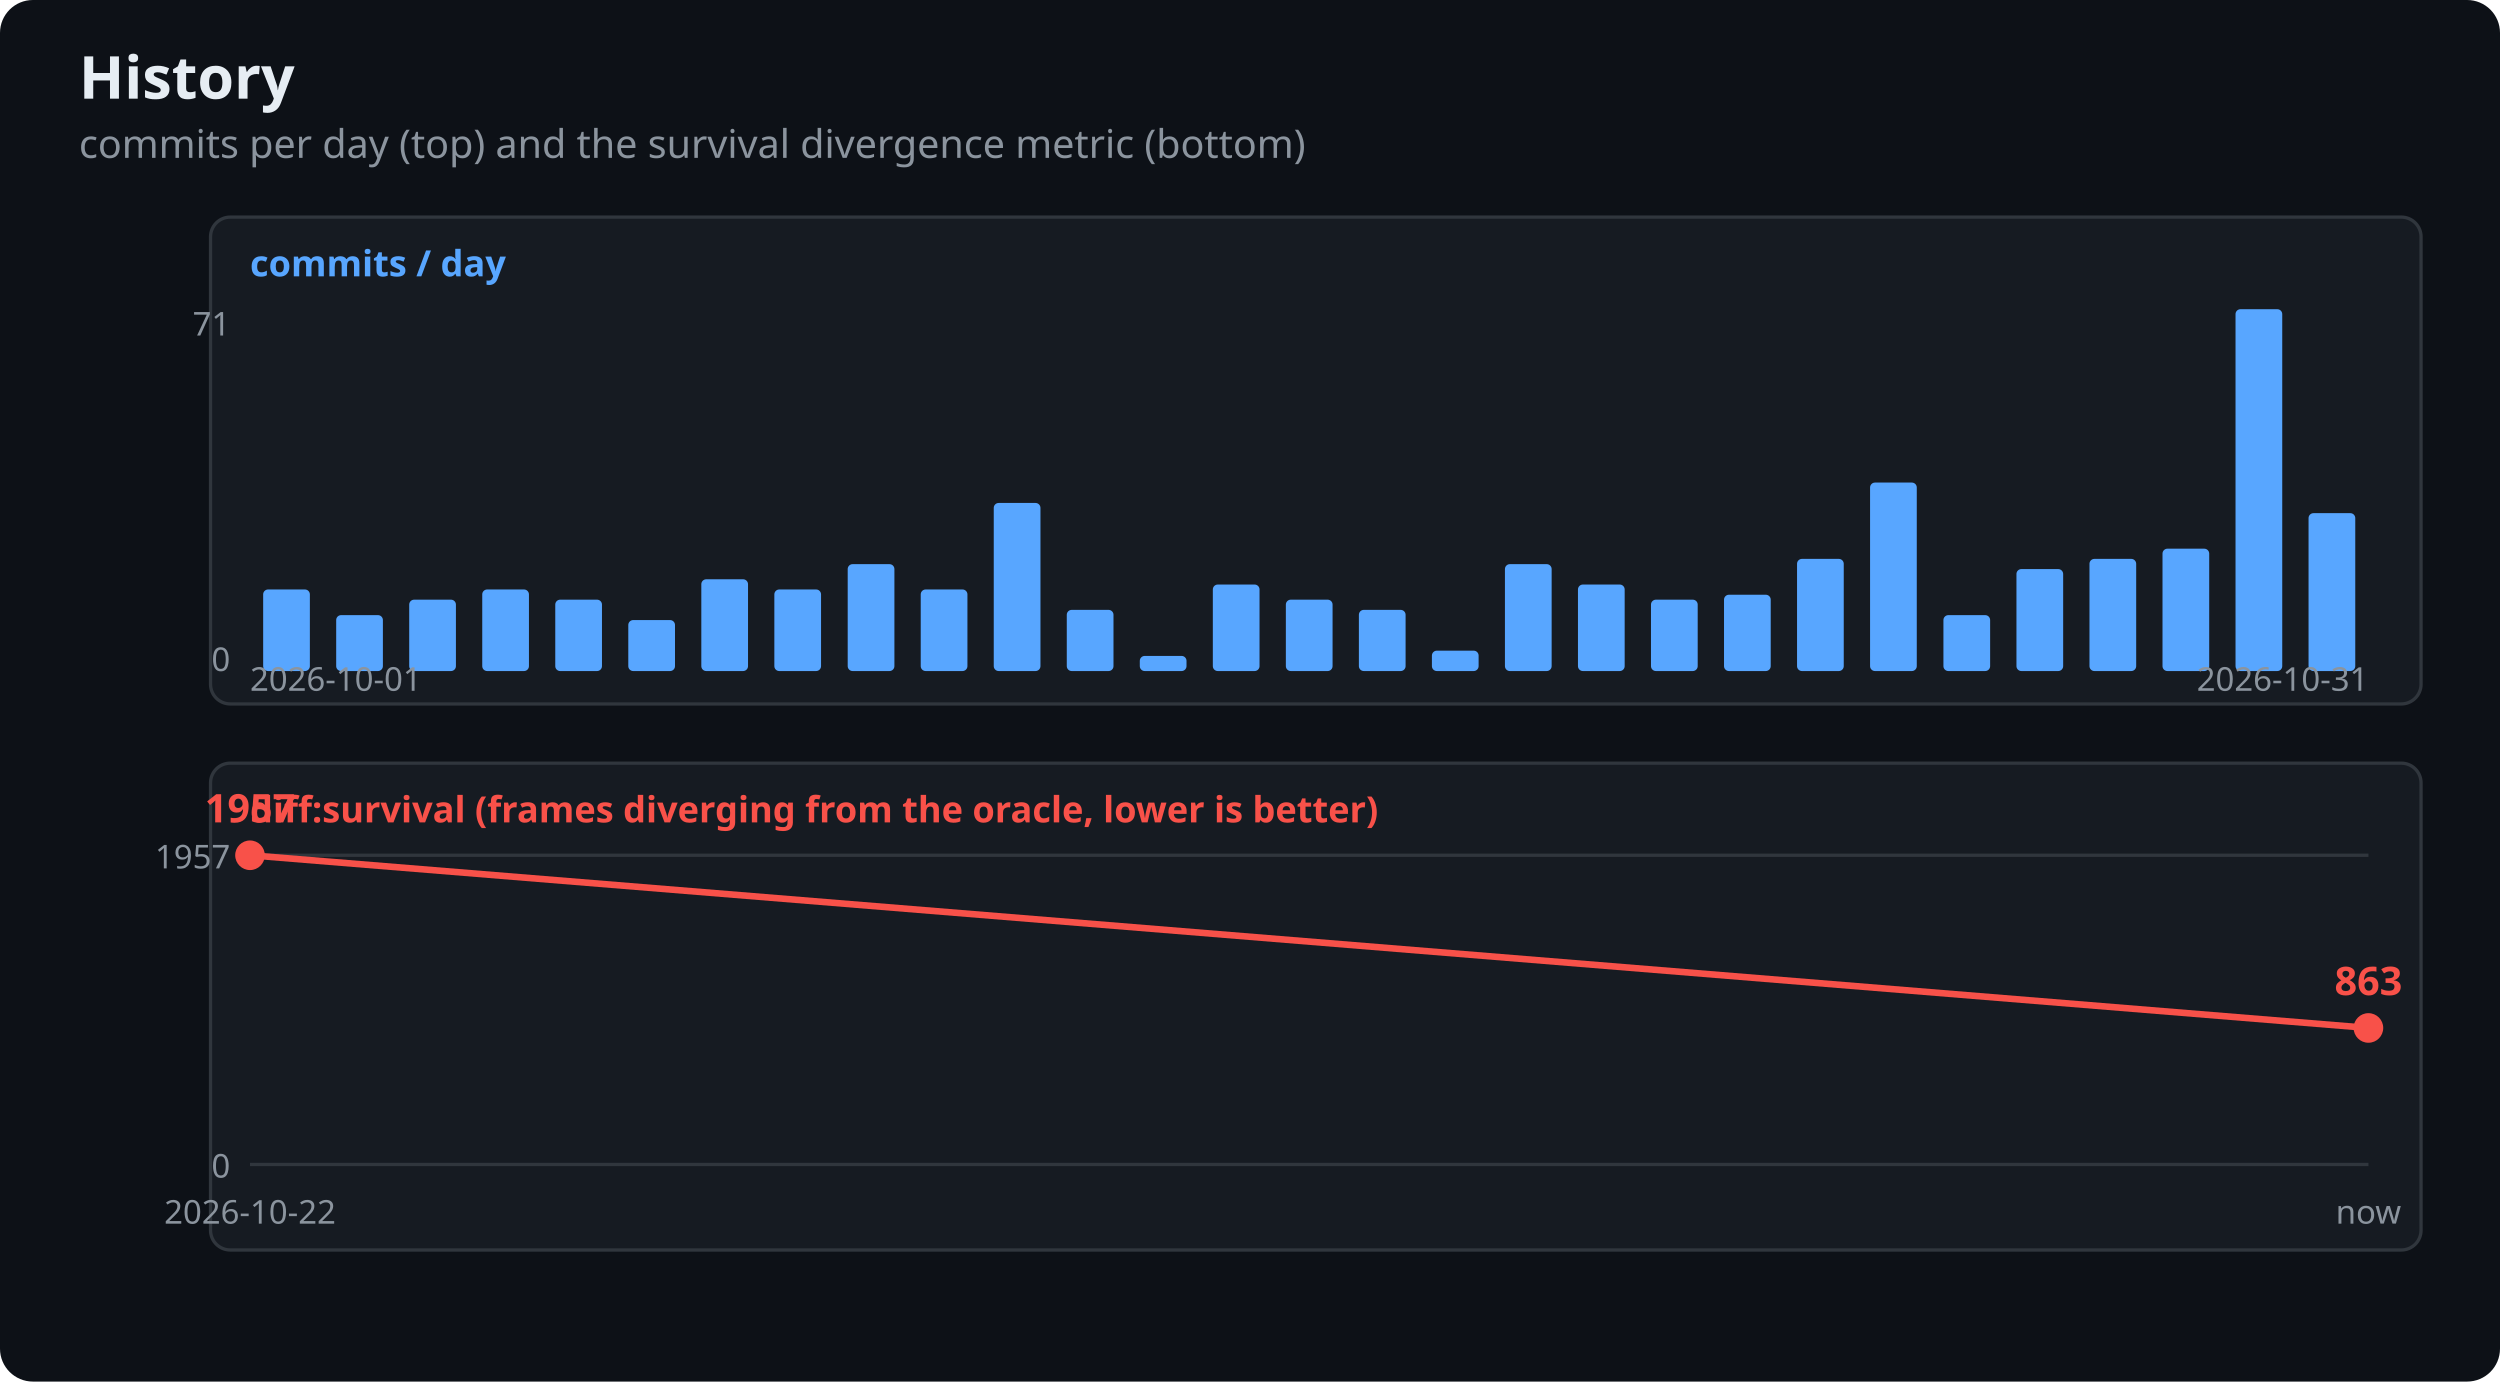
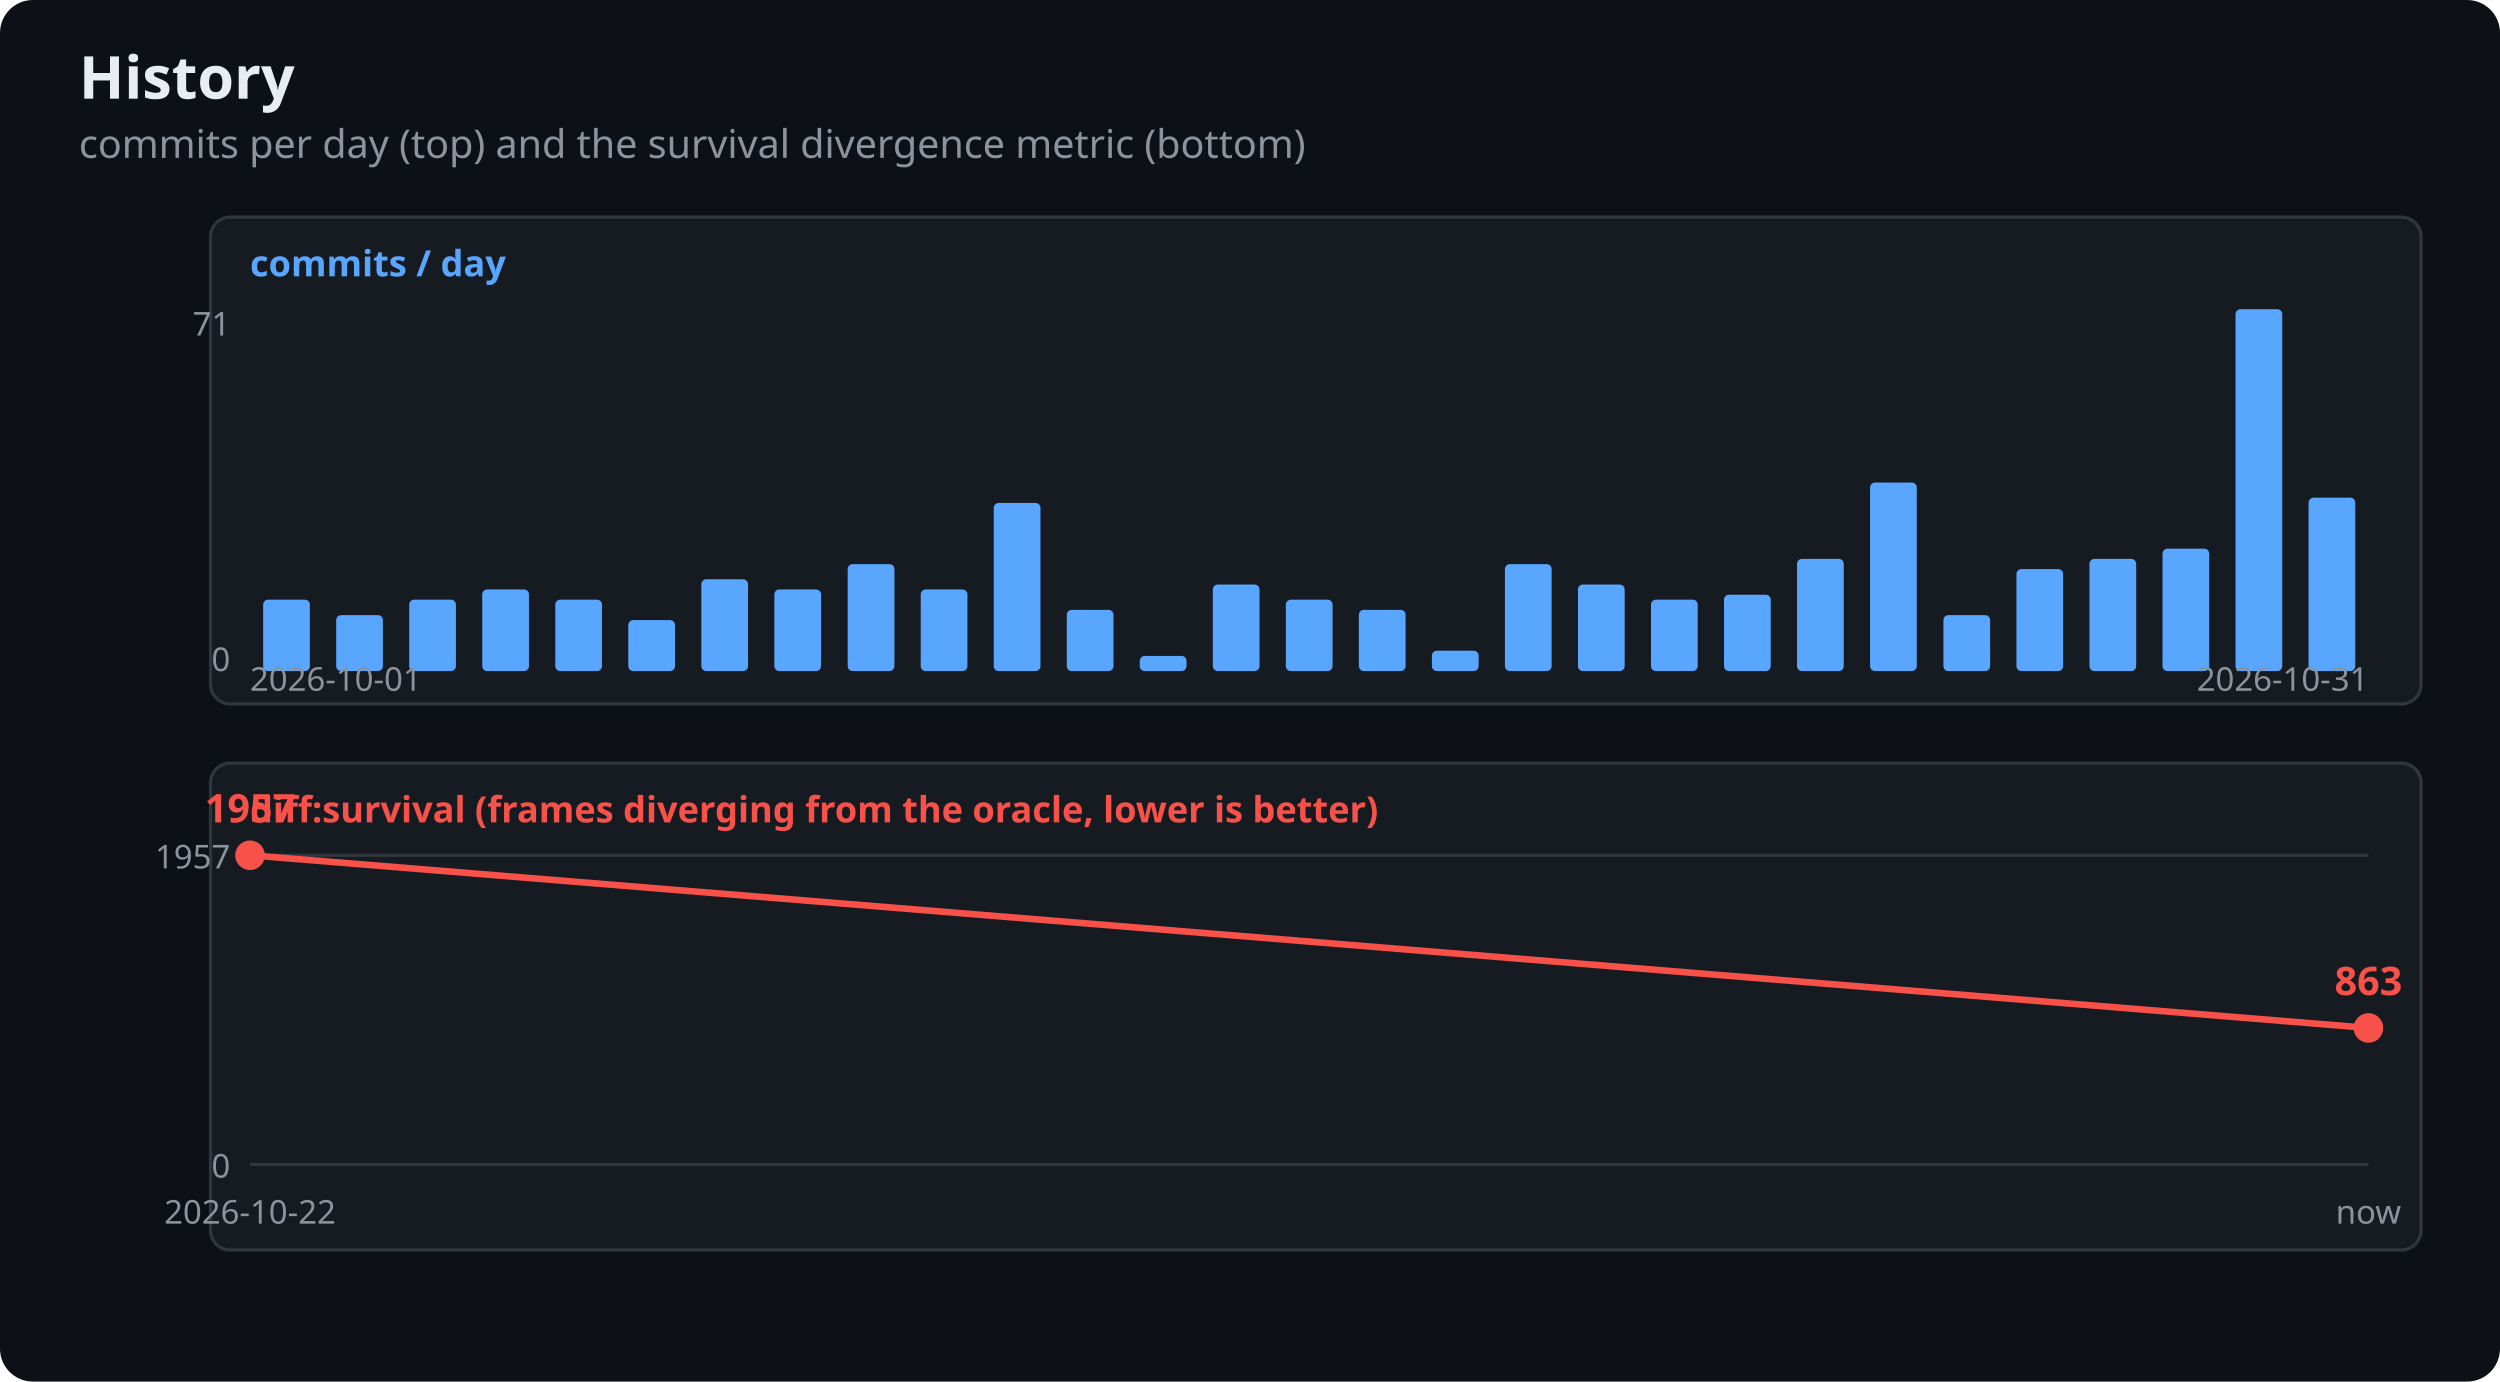
<svg xmlns="http://www.w3.org/2000/svg" width="760" height="420" viewBox="0 0 760 420" font-family="Segoe UI,Ubuntu,sans-serif">
  <rect width="760" height="420" rx="10" fill="#0d1117" />
  <text x="24" y="30" fill="#e6edf3" font-size="18" font-weight="600">History</text>
  <text x="24" y="48" fill="#8b949e" font-size="12">commits per day (top) and the survival divergence metric (bottom)</text>
  <rect x="64" y="66" width="672" height="148" fill="#161b22" stroke="#30363d" rx="6" />
  <text x="76" y="84" fill="#58a6ff" font-size="11" font-weight="600">commits / day</text>
-   <rect x="80.0" y="179.2" width="14.2" height="24.8" fill="#58a6ff" rx="1.5" />
+   <rect x="80.0" y="182.3" width="14.2" height="21.7" fill="#58a6ff" rx="1.5" />
  <rect x="102.2" y="187.0" width="14.2" height="17.0" fill="#58a6ff" rx="1.5" />
  <rect x="124.4" y="182.3" width="14.2" height="21.7" fill="#58a6ff" rx="1.5" />
  <rect x="146.6" y="179.2" width="14.2" height="24.8" fill="#58a6ff" rx="1.5" />
  <rect x="168.8" y="182.3" width="14.2" height="21.7" fill="#58a6ff" rx="1.5" />
  <rect x="191.0" y="188.5" width="14.2" height="15.5" fill="#58a6ff" rx="1.5" />
  <rect x="213.2" y="176.1" width="14.2" height="27.9" fill="#58a6ff" rx="1.5" />
  <rect x="235.4" y="179.2" width="14.2" height="24.8" fill="#58a6ff" rx="1.5" />
  <rect x="257.7" y="171.5" width="14.2" height="32.5" fill="#58a6ff" rx="1.5" />
  <rect x="279.9" y="179.2" width="14.2" height="24.8" fill="#58a6ff" rx="1.5" />
  <rect x="302.1" y="152.9" width="14.2" height="51.1" fill="#58a6ff" rx="1.5" />
  <rect x="324.3" y="185.4" width="14.2" height="18.6" fill="#58a6ff" rx="1.5" />
  <rect x="346.5" y="199.4" width="14.2" height="4.6" fill="#58a6ff" rx="1.5" />
  <rect x="368.7" y="177.7" width="14.2" height="26.3" fill="#58a6ff" rx="1.5" />
  <rect x="390.9" y="182.3" width="14.2" height="21.7" fill="#58a6ff" rx="1.5" />
  <rect x="413.1" y="185.4" width="14.2" height="18.6" fill="#58a6ff" rx="1.5" />
  <rect x="435.3" y="197.8" width="14.2" height="6.2" fill="#58a6ff" rx="1.5" />
  <rect x="457.5" y="171.5" width="14.2" height="32.5" fill="#58a6ff" rx="1.5" />
  <rect x="479.7" y="177.7" width="14.2" height="26.3" fill="#58a6ff" rx="1.5" />
  <rect x="501.9" y="182.3" width="14.2" height="21.7" fill="#58a6ff" rx="1.5" />
  <rect x="524.1" y="180.8" width="14.2" height="23.2" fill="#58a6ff" rx="1.5" />
  <rect x="546.3" y="169.9" width="14.2" height="34.1" fill="#58a6ff" rx="1.5" />
  <rect x="568.5" y="146.7" width="14.2" height="57.3" fill="#58a6ff" rx="1.5" />
  <rect x="590.8" y="187.0" width="14.2" height="17.0" fill="#58a6ff" rx="1.5" />
  <rect x="613.0" y="173.0" width="14.2" height="31.0" fill="#58a6ff" rx="1.5" />
  <rect x="635.2" y="169.9" width="14.2" height="34.1" fill="#58a6ff" rx="1.5" />
  <rect x="657.4" y="166.8" width="14.2" height="37.2" fill="#58a6ff" rx="1.5" />
  <rect x="679.6" y="94.0" width="14.2" height="110.0" fill="#58a6ff" rx="1.5" />
-   <rect x="701.8" y="156.0" width="14.2" height="48.0" fill="#58a6ff" rx="1.5" />
+   <rect x="701.8" y="151.3" width="14.2" height="52.7" fill="#58a6ff" rx="1.5" />
  <text x="70" y="102" fill="#8b949e" font-size="10" text-anchor="end">71</text>
  <text x="70" y="204" fill="#8b949e" font-size="10" text-anchor="end">0</text>
  <text x="76" y="210" fill="#8b949e" font-size="10">2026-10-01</text>
  <text x="720" y="210" fill="#8b949e" font-size="10" text-anchor="end">2026-10-31</text>
  <rect x="64" y="232" width="672" height="148" fill="#161b22" stroke="#30363d" rx="6" />
  <text x="76" y="250" fill="#f85149" font-size="11" font-weight="600">diff:survival (frames diverging from the oracle, lower is better)</text>
  <line x1="76" y1="354.0" x2="720" y2="354.0" stroke="#30363d" stroke-width="1" />
  <text x="70" y="358.0" fill="#8b949e" font-size="10" text-anchor="end">0</text>
  <line x1="76" y1="260.0" x2="720" y2="260.0" stroke="#30363d" stroke-width="1" />
  <text x="70" y="264.0" fill="#8b949e" font-size="10" text-anchor="end">1957</text>
  <circle cx="76.0" cy="260.0" r="4.5" fill="#f85149" />
  <text x="76.0" y="250.0" fill="#f85149" font-size="12" font-weight="600" text-anchor="middle">1957</text>
  <text x="76.0" y="372" fill="#8b949e" font-size="10" text-anchor="middle">2026-10-22</text>
  <circle cx="720.0" cy="312.5" r="4.5" fill="#f85149" />
  <text x="720.0" y="302.5" fill="#f85149" font-size="12" font-weight="600" text-anchor="middle">863</text>
  <text x="720.0" y="372" fill="#8b949e" font-size="10" text-anchor="middle">now</text>
  <polyline points="76.0,260.0 720.0,312.5" fill="none" stroke="#f85149" stroke-width="2" />
</svg>
